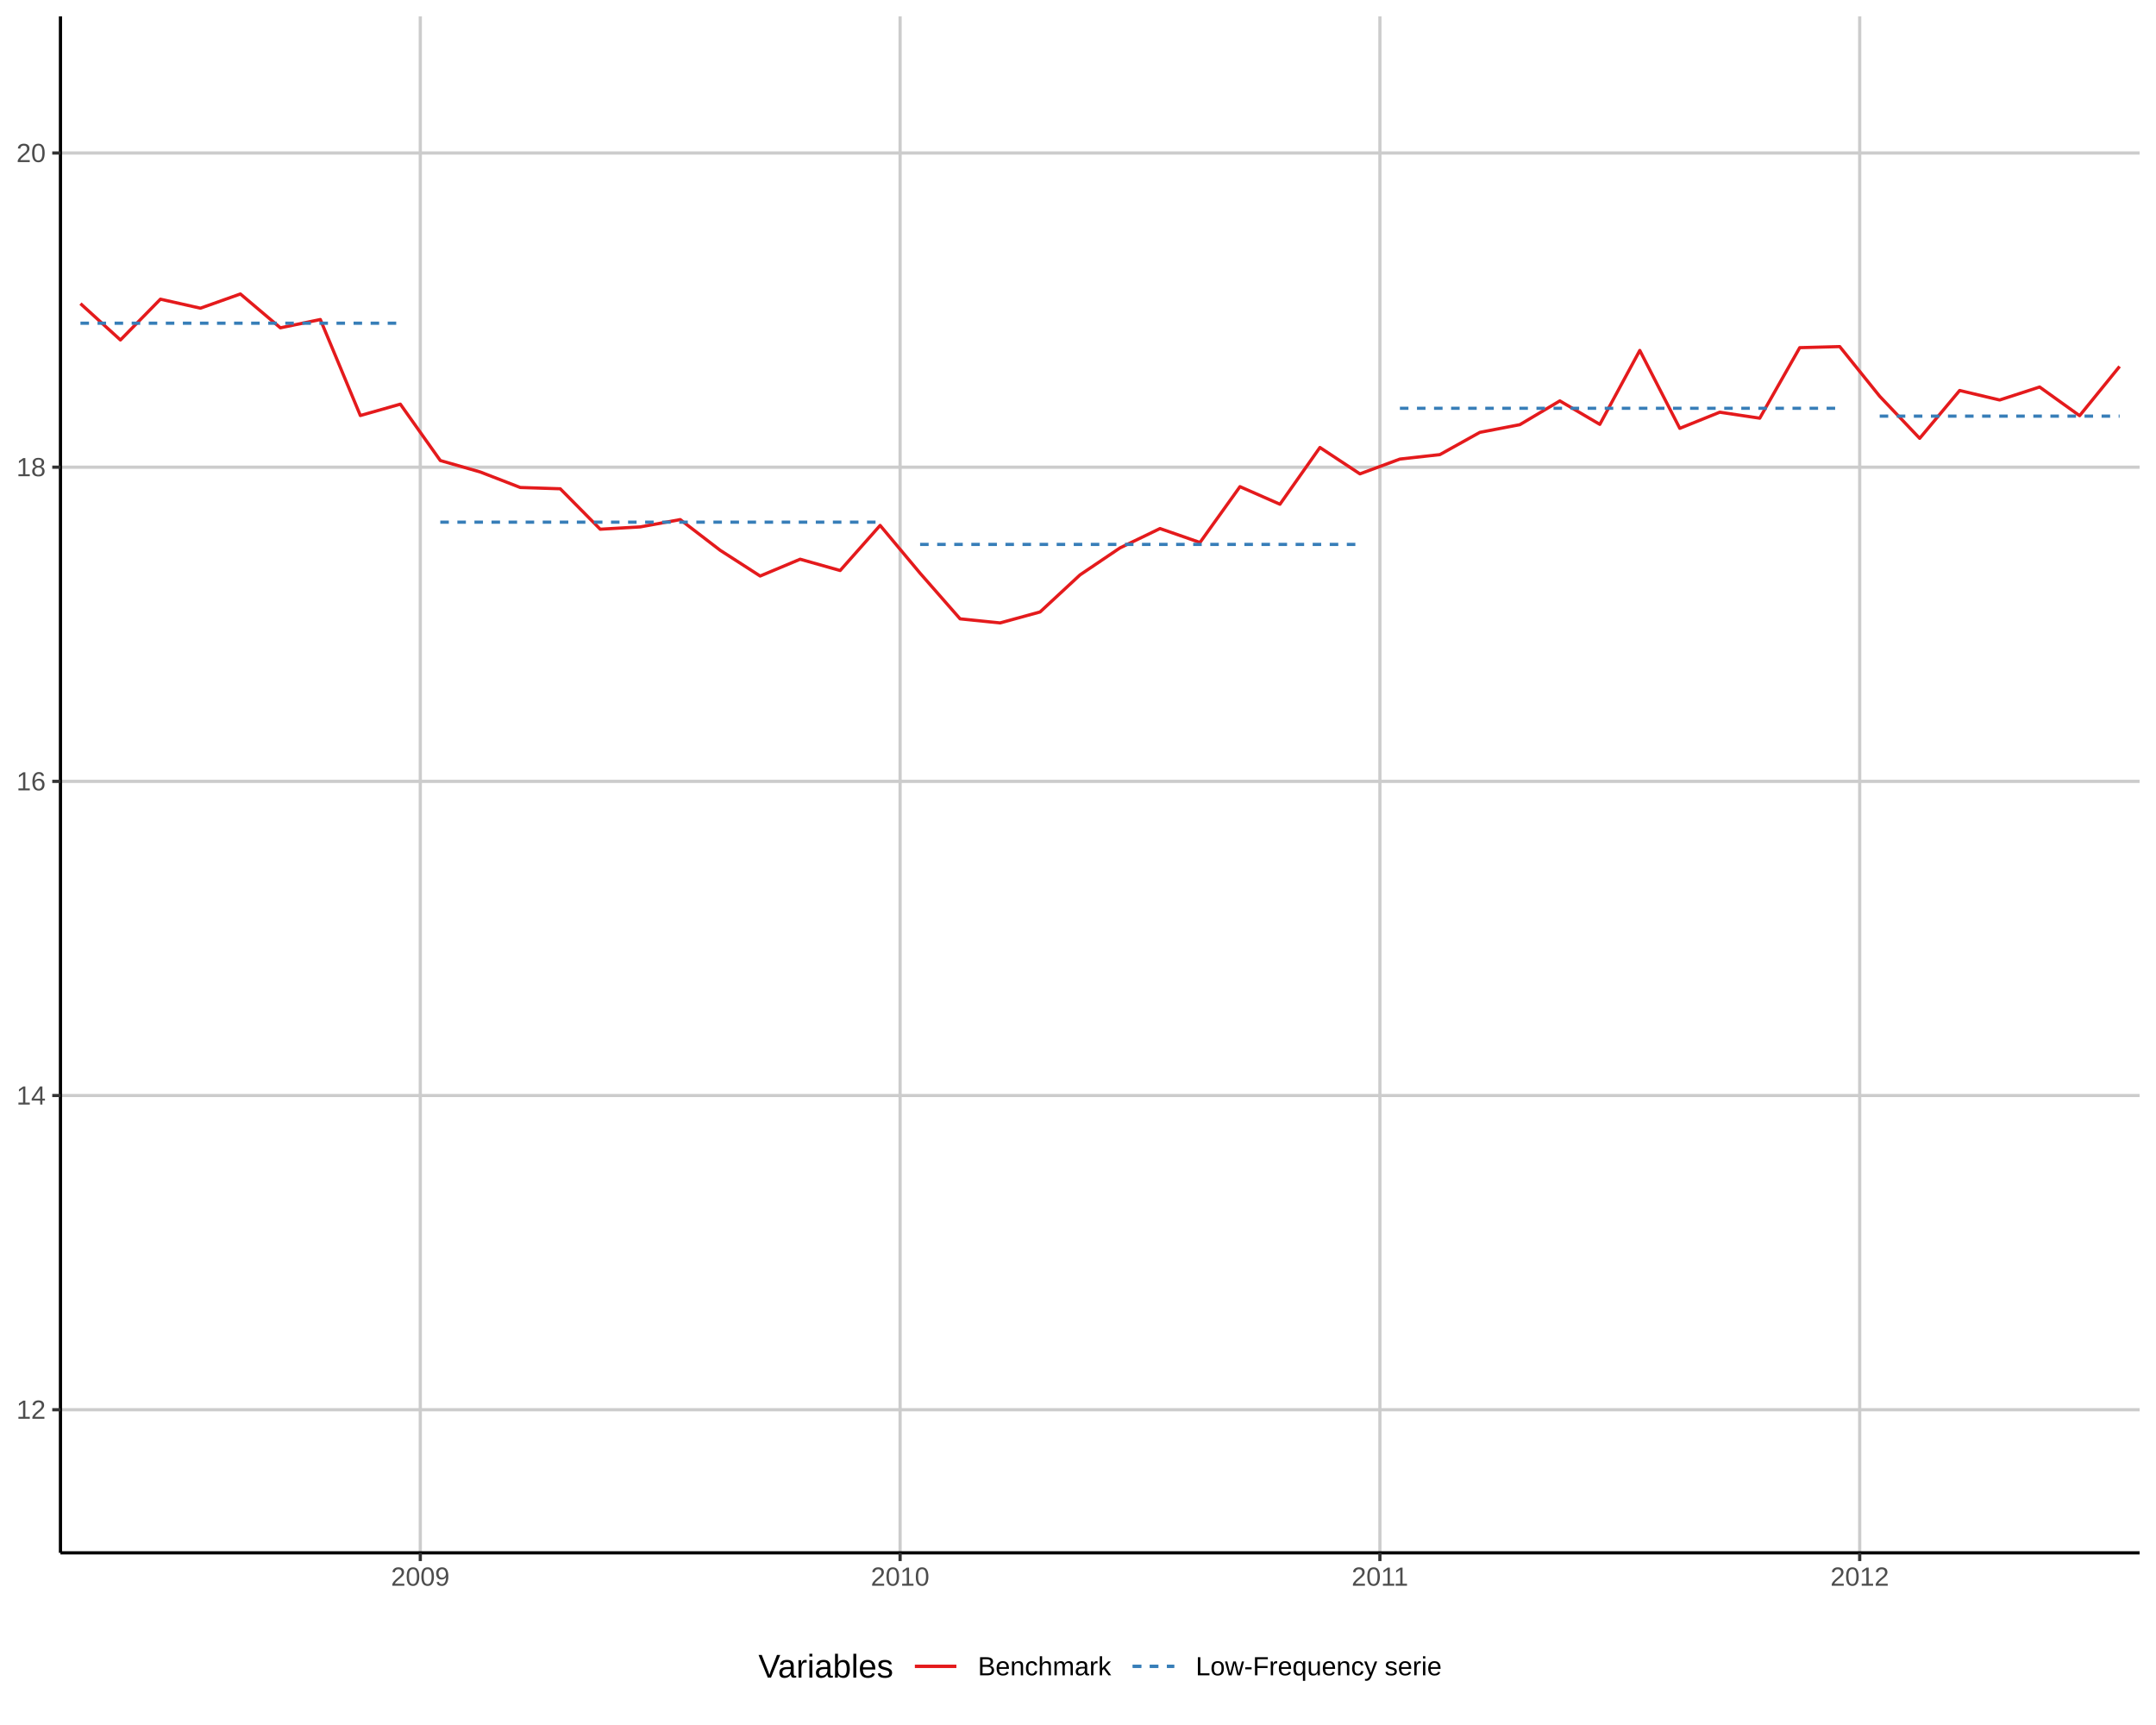
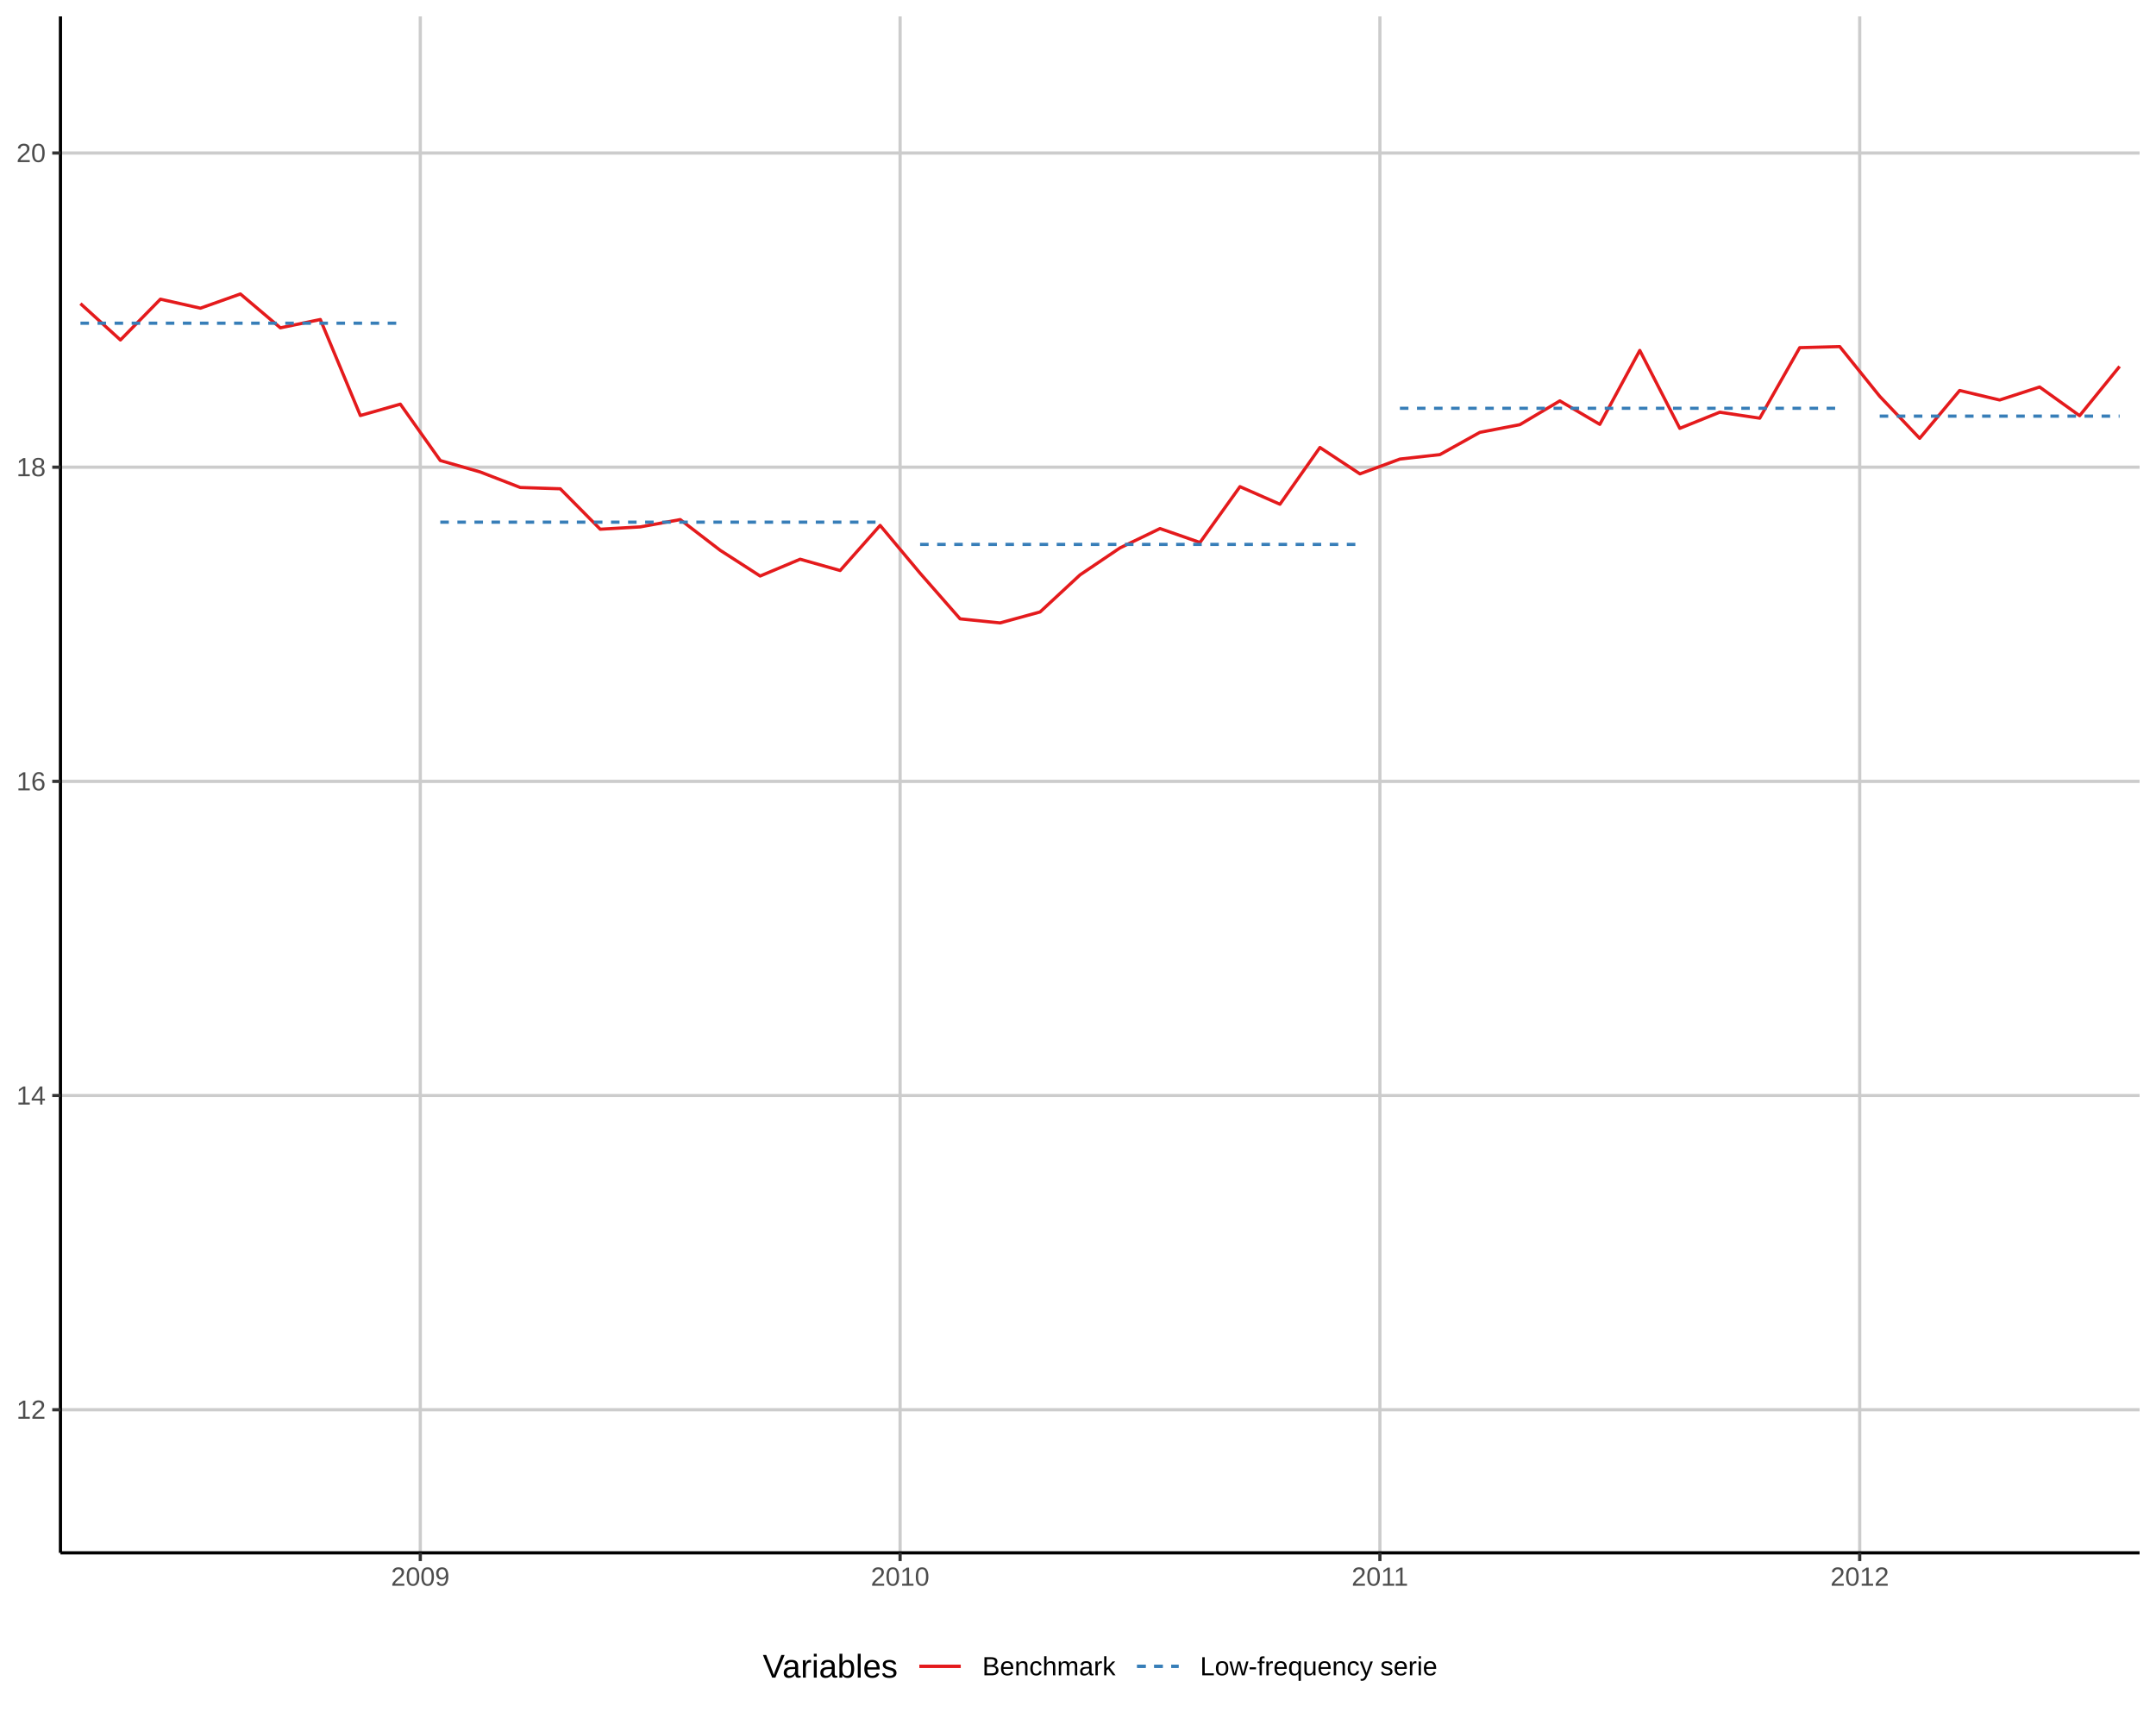
<svg xmlns="http://www.w3.org/2000/svg" viewBox="0 0 720.00 576.00">
  <defs>
    <style type="text/css">
    line, polyline, polygon, path, rect, circle {
      fill: none;
      stroke: #000000;
      stroke-linecap: round;
      stroke-linejoin: round;
      stroke-miterlimit: 10.00;
    }
  </style>
  </defs>
  <rect width="100%" height="100%" style="stroke: none; fill: #FFFFFF;" />
  <rect x="0.00" y="0.00" width="720.00" height="576.00" style="stroke-width: 1.07; stroke: #FFFFFF; fill: #FFFFFF;" />
  <defs>
    <clipPath id="cpMjAuMTl8NzE0LjUyfDUxOC41Mnw1LjQ4">
      <rect x="20.19" y="5.48" width="694.33" height="513.04" />
    </clipPath>
  </defs>
  <rect x="20.19" y="5.48" width="694.33" height="513.04" style="stroke-width: 1.07; stroke: none; fill: #FFFFFF;" clip-path="url(#cpMjAuMTl8NzE0LjUyfDUxOC41Mnw1LjQ4)" />
  <polyline points="20.19,470.72 714.52,470.72 " style="stroke-width: 1.07; stroke: #CCCCCC; stroke-linecap: butt;" clip-path="url(#cpMjAuMTl8NzE0LjUyfDUxOC41Mnw1LjQ4)" />
  <polyline points="20.19,365.81 714.52,365.81 " style="stroke-width: 1.07; stroke: #CCCCCC; stroke-linecap: butt;" clip-path="url(#cpMjAuMTl8NzE0LjUyfDUxOC41Mnw1LjQ4)" />
  <polyline points="20.19,260.91 714.52,260.91 " style="stroke-width: 1.07; stroke: #CCCCCC; stroke-linecap: butt;" clip-path="url(#cpMjAuMTl8NzE0LjUyfDUxOC41Mnw1LjQ4)" />
  <polyline points="20.19,156.00 714.52,156.00 " style="stroke-width: 1.07; stroke: #CCCCCC; stroke-linecap: butt;" clip-path="url(#cpMjAuMTl8NzE0LjUyfDUxOC41Mnw1LjQ4)" />
  <polyline points="20.19,51.09 714.52,51.09 " style="stroke-width: 1.07; stroke: #CCCCCC; stroke-linecap: butt;" clip-path="url(#cpMjAuMTl8NzE0LjUyfDUxOC41Mnw1LjQ4)" />
  <polyline points="140.36,518.52 140.36,5.48 " style="stroke-width: 1.07; stroke: #CCCCCC; stroke-linecap: butt;" clip-path="url(#cpMjAuMTl8NzE0LjUyfDUxOC41Mnw1LjQ4)" />
  <polyline points="300.59,518.52 300.59,5.48 " style="stroke-width: 1.07; stroke: #CCCCCC; stroke-linecap: butt;" clip-path="url(#cpMjAuMTl8NzE0LjUyfDUxOC41Mnw1LjQ4)" />
  <polyline points="460.82,518.52 460.82,5.48 " style="stroke-width: 1.07; stroke: #CCCCCC; stroke-linecap: butt;" clip-path="url(#cpMjAuMTl8NzE0LjUyfDUxOC41Mnw1LjQ4)" />
  <polyline points="621.05,518.52 621.05,5.48 " style="stroke-width: 1.07; stroke: #CCCCCC; stroke-linecap: butt;" clip-path="url(#cpMjAuMTl8NzE0LjUyfDUxOC41Mnw1LjQ4)" />
  <polyline points="26.87,101.38 40.22,113.52 53.57,99.90 66.93,102.91 80.28,98.16 93.63,109.46 106.98,106.69 120.34,138.75 133.69,134.95 147.04,153.78 160.39,157.60 173.75,162.78 187.10,163.21 200.45,176.71 213.80,175.94 227.16,173.50 240.51,183.75 253.86,192.34 267.21,186.73 280.57,190.50 293.92,175.44 307.27,191.41 320.62,206.64 333.98,208.00 347.33,204.34 360.68,191.96 374.03,182.95 387.39,176.49 400.74,181.14 414.09,162.50 427.44,168.37 440.79,149.42 454.15,158.23 467.50,153.29 480.85,151.80 494.20,144.37 507.56,141.80 520.91,133.86 534.26,141.70 547.61,117.01 560.97,143.03 574.32,137.64 587.67,139.64 601.02,116.09 614.38,115.73 627.73,132.32 641.08,146.37 654.43,130.39 667.79,133.56 681.14,129.23 694.49,138.80 707.84,122.36 " style="stroke-width: 1.07; stroke: #E41A1C; stroke-linecap: butt;" clip-path="url(#cpMjAuMTl8NzE0LjUyfDUxOC41Mnw1LjQ4)" />
  <polyline points="26.87,107.92 40.22,107.92 53.57,107.92 66.93,107.92 80.28,107.92 93.63,107.92 106.98,107.92 120.34,107.92 133.69,107.92 " style="stroke-width: 1.07; stroke: #377EB8; stroke-dasharray: 2.85,2.85; stroke-linecap: butt;" clip-path="url(#cpMjAuMTl8NzE0LjUyfDUxOC41Mnw1LjQ4)" />
  <polyline points="147.04,174.36 160.39,174.36 173.75,174.36 187.10,174.36 200.45,174.36 213.80,174.36 227.16,174.36 240.51,174.36 253.86,174.36 267.21,174.36 280.57,174.36 293.92,174.36 " style="stroke-width: 1.07; stroke: #377EB8; stroke-dasharray: 2.85,2.85; stroke-linecap: butt;" clip-path="url(#cpMjAuMTl8NzE0LjUyfDUxOC41Mnw1LjQ4)" />
  <polyline points="307.27,181.79 320.62,181.79 333.98,181.79 347.33,181.79 360.68,181.79 374.03,181.79 387.39,181.79 400.74,181.79 414.09,181.79 427.44,181.79 440.79,181.79 454.15,181.79 " style="stroke-width: 1.07; stroke: #377EB8; stroke-dasharray: 2.85,2.85; stroke-linecap: butt;" clip-path="url(#cpMjAuMTl8NzE0LjUyfDUxOC41Mnw1LjQ4)" />
  <polyline points="467.50,136.33 480.85,136.33 494.20,136.33 507.56,136.33 520.91,136.33 534.26,136.33 547.61,136.33 560.97,136.33 574.32,136.33 587.67,136.33 601.02,136.33 614.38,136.33 " style="stroke-width: 1.07; stroke: #377EB8; stroke-dasharray: 2.85,2.85; stroke-linecap: butt;" clip-path="url(#cpMjAuMTl8NzE0LjUyfDUxOC41Mnw1LjQ4)" />
  <polyline points="627.73,138.95 641.08,138.95 654.43,138.95 667.79,138.95 681.14,138.95 694.49,138.95 707.84,138.95 " style="stroke-width: 1.07; stroke: #377EB8; stroke-dasharray: 2.85,2.85; stroke-linecap: butt;" clip-path="url(#cpMjAuMTl8NzE0LjUyfDUxOC41Mnw1LjQ4)" />
  <defs>
    <clipPath id="cpMC4wMHw3MjAuMDB8NTc2LjAwfDAuMDA=">
      <rect x="0.00" y="0.00" width="720.00" height="576.00" />
    </clipPath>
  </defs>
  <polyline points="20.19,518.52 20.19,5.48 " style="stroke-width: 1.07; stroke-linecap: butt;" clip-path="url(#cpMC4wMHw3MjAuMDB8NTc2LjAwfDAuMDA=)" />
  <g clip-path="url(#cpMC4wMHw3MjAuMDB8NTc2LjAwfDAuMDA=)">
    <text x="5.48" y="473.74" style="font-size: 8.80px; fill: #4D4D4D; font-family: Liberation Sans;" textLength="9.78px" lengthAdjust="spacingAndGlyphs">12</text>
  </g>
  <g clip-path="url(#cpMC4wMHw3MjAuMDB8NTc2LjAwfDAuMDA=)">
    <text x="5.48" y="368.84" style="font-size: 8.80px; fill: #4D4D4D; font-family: Liberation Sans;" textLength="9.78px" lengthAdjust="spacingAndGlyphs">14</text>
  </g>
  <g clip-path="url(#cpMC4wMHw3MjAuMDB8NTc2LjAwfDAuMDA=)">
    <text x="5.48" y="263.93" style="font-size: 8.80px; fill: #4D4D4D; font-family: Liberation Sans;" textLength="9.78px" lengthAdjust="spacingAndGlyphs">16</text>
  </g>
  <g clip-path="url(#cpMC4wMHw3MjAuMDB8NTc2LjAwfDAuMDA=)">
    <text x="5.48" y="159.02" style="font-size: 8.80px; fill: #4D4D4D; font-family: Liberation Sans;" textLength="9.78px" lengthAdjust="spacingAndGlyphs">18</text>
  </g>
  <g clip-path="url(#cpMC4wMHw3MjAuMDB8NTc2LjAwfDAuMDA=)">
    <text x="5.48" y="54.12" style="font-size: 8.80px; fill: #4D4D4D; font-family: Liberation Sans;" textLength="9.78px" lengthAdjust="spacingAndGlyphs">20</text>
  </g>
  <polyline points="17.45,470.72 20.19,470.72 " style="stroke-width: 1.07; stroke: #333333; stroke-linecap: butt;" clip-path="url(#cpMC4wMHw3MjAuMDB8NTc2LjAwfDAuMDA=)" />
  <polyline points="17.45,365.81 20.19,365.81 " style="stroke-width: 1.07; stroke: #333333; stroke-linecap: butt;" clip-path="url(#cpMC4wMHw3MjAuMDB8NTc2LjAwfDAuMDA=)" />
  <polyline points="17.45,260.91 20.19,260.91 " style="stroke-width: 1.07; stroke: #333333; stroke-linecap: butt;" clip-path="url(#cpMC4wMHw3MjAuMDB8NTc2LjAwfDAuMDA=)" />
  <polyline points="17.45,156.00 20.19,156.00 " style="stroke-width: 1.07; stroke: #333333; stroke-linecap: butt;" clip-path="url(#cpMC4wMHw3MjAuMDB8NTc2LjAwfDAuMDA=)" />
  <polyline points="17.45,51.09 20.19,51.09 " style="stroke-width: 1.07; stroke: #333333; stroke-linecap: butt;" clip-path="url(#cpMC4wMHw3MjAuMDB8NTc2LjAwfDAuMDA=)" />
  <polyline points="20.19,518.52 714.52,518.52 " style="stroke-width: 1.07; stroke-linecap: butt;" clip-path="url(#cpMC4wMHw3MjAuMDB8NTc2LjAwfDAuMDA=)" />
  <polyline points="140.36,521.26 140.36,518.52 " style="stroke-width: 1.07; stroke: #333333; stroke-linecap: butt;" clip-path="url(#cpMC4wMHw3MjAuMDB8NTc2LjAwfDAuMDA=)" />
  <polyline points="300.59,521.26 300.59,518.52 " style="stroke-width: 1.07; stroke: #333333; stroke-linecap: butt;" clip-path="url(#cpMC4wMHw3MjAuMDB8NTc2LjAwfDAuMDA=)" />
  <polyline points="460.82,521.26 460.82,518.52 " style="stroke-width: 1.07; stroke: #333333; stroke-linecap: butt;" clip-path="url(#cpMC4wMHw3MjAuMDB8NTc2LjAwfDAuMDA=)" />
  <polyline points="621.05,521.26 621.05,518.52 " style="stroke-width: 1.07; stroke: #333333; stroke-linecap: butt;" clip-path="url(#cpMC4wMHw3MjAuMDB8NTc2LjAwfDAuMDA=)" />
  <g clip-path="url(#cpMC4wMHw3MjAuMDB8NTc2LjAwfDAuMDA=)">
    <text x="130.58" y="529.49" style="font-size: 8.80px; fill: #4D4D4D; font-family: Liberation Sans;" textLength="19.56px" lengthAdjust="spacingAndGlyphs">2009</text>
  </g>
  <g clip-path="url(#cpMC4wMHw3MjAuMDB8NTc2LjAwfDAuMDA=)">
    <text x="290.81" y="529.49" style="font-size: 8.80px; fill: #4D4D4D; font-family: Liberation Sans;" textLength="19.56px" lengthAdjust="spacingAndGlyphs">2010</text>
  </g>
  <g clip-path="url(#cpMC4wMHw3MjAuMDB8NTc2LjAwfDAuMDA=)">
    <text x="451.37" y="529.49" style="font-size: 8.80px; fill: #4D4D4D; font-family: Liberation Sans;" textLength="18.91px" lengthAdjust="spacingAndGlyphs">2011</text>
  </g>
  <g clip-path="url(#cpMC4wMHw3MjAuMDB8NTc2LjAwfDAuMDA=)">
    <text x="611.27" y="529.49" style="font-size: 8.80px; fill: #4D4D4D; font-family: Liberation Sans;" textLength="19.56px" lengthAdjust="spacingAndGlyphs">2012</text>
  </g>
-   <rect x="247.79" y="542.28" width="239.12" height="28.24" style="stroke-width: 1.07; stroke: none; fill: #FFFFFF;" clip-path="url(#cpMC4wMHw3MjAuMDB8NTc2LjAwfDAuMDA=)" />
+   <rect x="249.26" y="542.28" width="236.19" height="28.24" style="stroke-width: 1.07; stroke: none; fill: #FFFFFF;" clip-path="url(#cpMC4wMHw3MjAuMDB8NTc2LjAwfDAuMDA=)" />
  <g clip-path="url(#cpMC4wMHw3MjAuMDB8NTc2LjAwfDAuMDA=)">
-     <text x="253.27" y="560.18" style="font-size: 11.00px; font-family: Liberation Sans;" textLength="45.06px" lengthAdjust="spacingAndGlyphs">Variables</text>
+     <text x="254.74" y="560.18" style="font-size: 11.00px; font-family: Liberation Sans;" textLength="45.06px" lengthAdjust="spacingAndGlyphs">Variables</text>
  </g>
-   <line x1="305.54" y1="556.40" x2="319.37" y2="556.40" style="stroke-width: 1.07; stroke: #E41A1C; stroke-linecap: butt;" clip-path="url(#cpMC4wMHw3MjAuMDB8NTc2LjAwfDAuMDA=)" />
-   <line x1="305.54" y1="556.40" x2="319.37" y2="556.40" style="stroke-width: 1.07; stroke: #E41A1C; stroke-linecap: butt;" clip-path="url(#cpMC4wMHw3MjAuMDB8NTc2LjAwfDAuMDA=)" />
-   <line x1="378.28" y1="556.40" x2="392.11" y2="556.40" style="stroke-width: 1.07; stroke: #377EB8; stroke-dasharray: 2.85,2.85; stroke-linecap: butt;" clip-path="url(#cpMC4wMHw3MjAuMDB8NTc2LjAwfDAuMDA=)" />
-   <line x1="378.28" y1="556.40" x2="392.11" y2="556.40" style="stroke-width: 1.07; stroke: #377EB8; stroke-dasharray: 2.85,2.85; stroke-linecap: butt;" clip-path="url(#cpMC4wMHw3MjAuMDB8NTc2LjAwfDAuMDA=)" />
+   <line x1="307.01" y1="556.40" x2="320.84" y2="556.40" style="stroke-width: 1.07; stroke: #E41A1C; stroke-linecap: butt;" clip-path="url(#cpMC4wMHw3MjAuMDB8NTc2LjAwfDAuMDA=)" />
+   <line x1="307.01" y1="556.40" x2="320.84" y2="556.40" style="stroke-width: 1.07; stroke: #E41A1C; stroke-linecap: butt;" clip-path="url(#cpMC4wMHw3MjAuMDB8NTc2LjAwfDAuMDA=)" />
+   <line x1="379.75" y1="556.40" x2="393.58" y2="556.40" style="stroke-width: 1.07; stroke: #377EB8; stroke-dasharray: 2.85,2.85; stroke-linecap: butt;" clip-path="url(#cpMC4wMHw3MjAuMDB8NTc2LjAwfDAuMDA=)" />
+   <line x1="379.75" y1="556.40" x2="393.58" y2="556.40" style="stroke-width: 1.07; stroke: #377EB8; stroke-dasharray: 2.85,2.85; stroke-linecap: butt;" clip-path="url(#cpMC4wMHw3MjAuMDB8NTc2LjAwfDAuMDA=)" />
  <g clip-path="url(#cpMC4wMHw3MjAuMDB8NTc2LjAwfDAuMDA=)">
-     <text x="326.58" y="559.42" style="font-size: 8.80px; font-family: Liberation Sans;" textLength="44.50px" lengthAdjust="spacingAndGlyphs">Benchmark</text>
+     <text x="328.04" y="559.42" style="font-size: 8.80px; font-family: Liberation Sans;" textLength="44.50px" lengthAdjust="spacingAndGlyphs">Benchmark</text>
  </g>
  <g clip-path="url(#cpMC4wMHw3MjAuMDB8NTc2LjAwfDAuMDA=)">
-     <text x="399.31" y="559.42" style="font-size: 8.80px; font-family: Liberation Sans;" textLength="82.12px" lengthAdjust="spacingAndGlyphs">Low-Frequency serie</text>
+     <text x="400.78" y="559.42" style="font-size: 8.80px; font-family: Liberation Sans;" textLength="79.19px" lengthAdjust="spacingAndGlyphs">Low-frequency serie</text>
  </g>
</svg>
